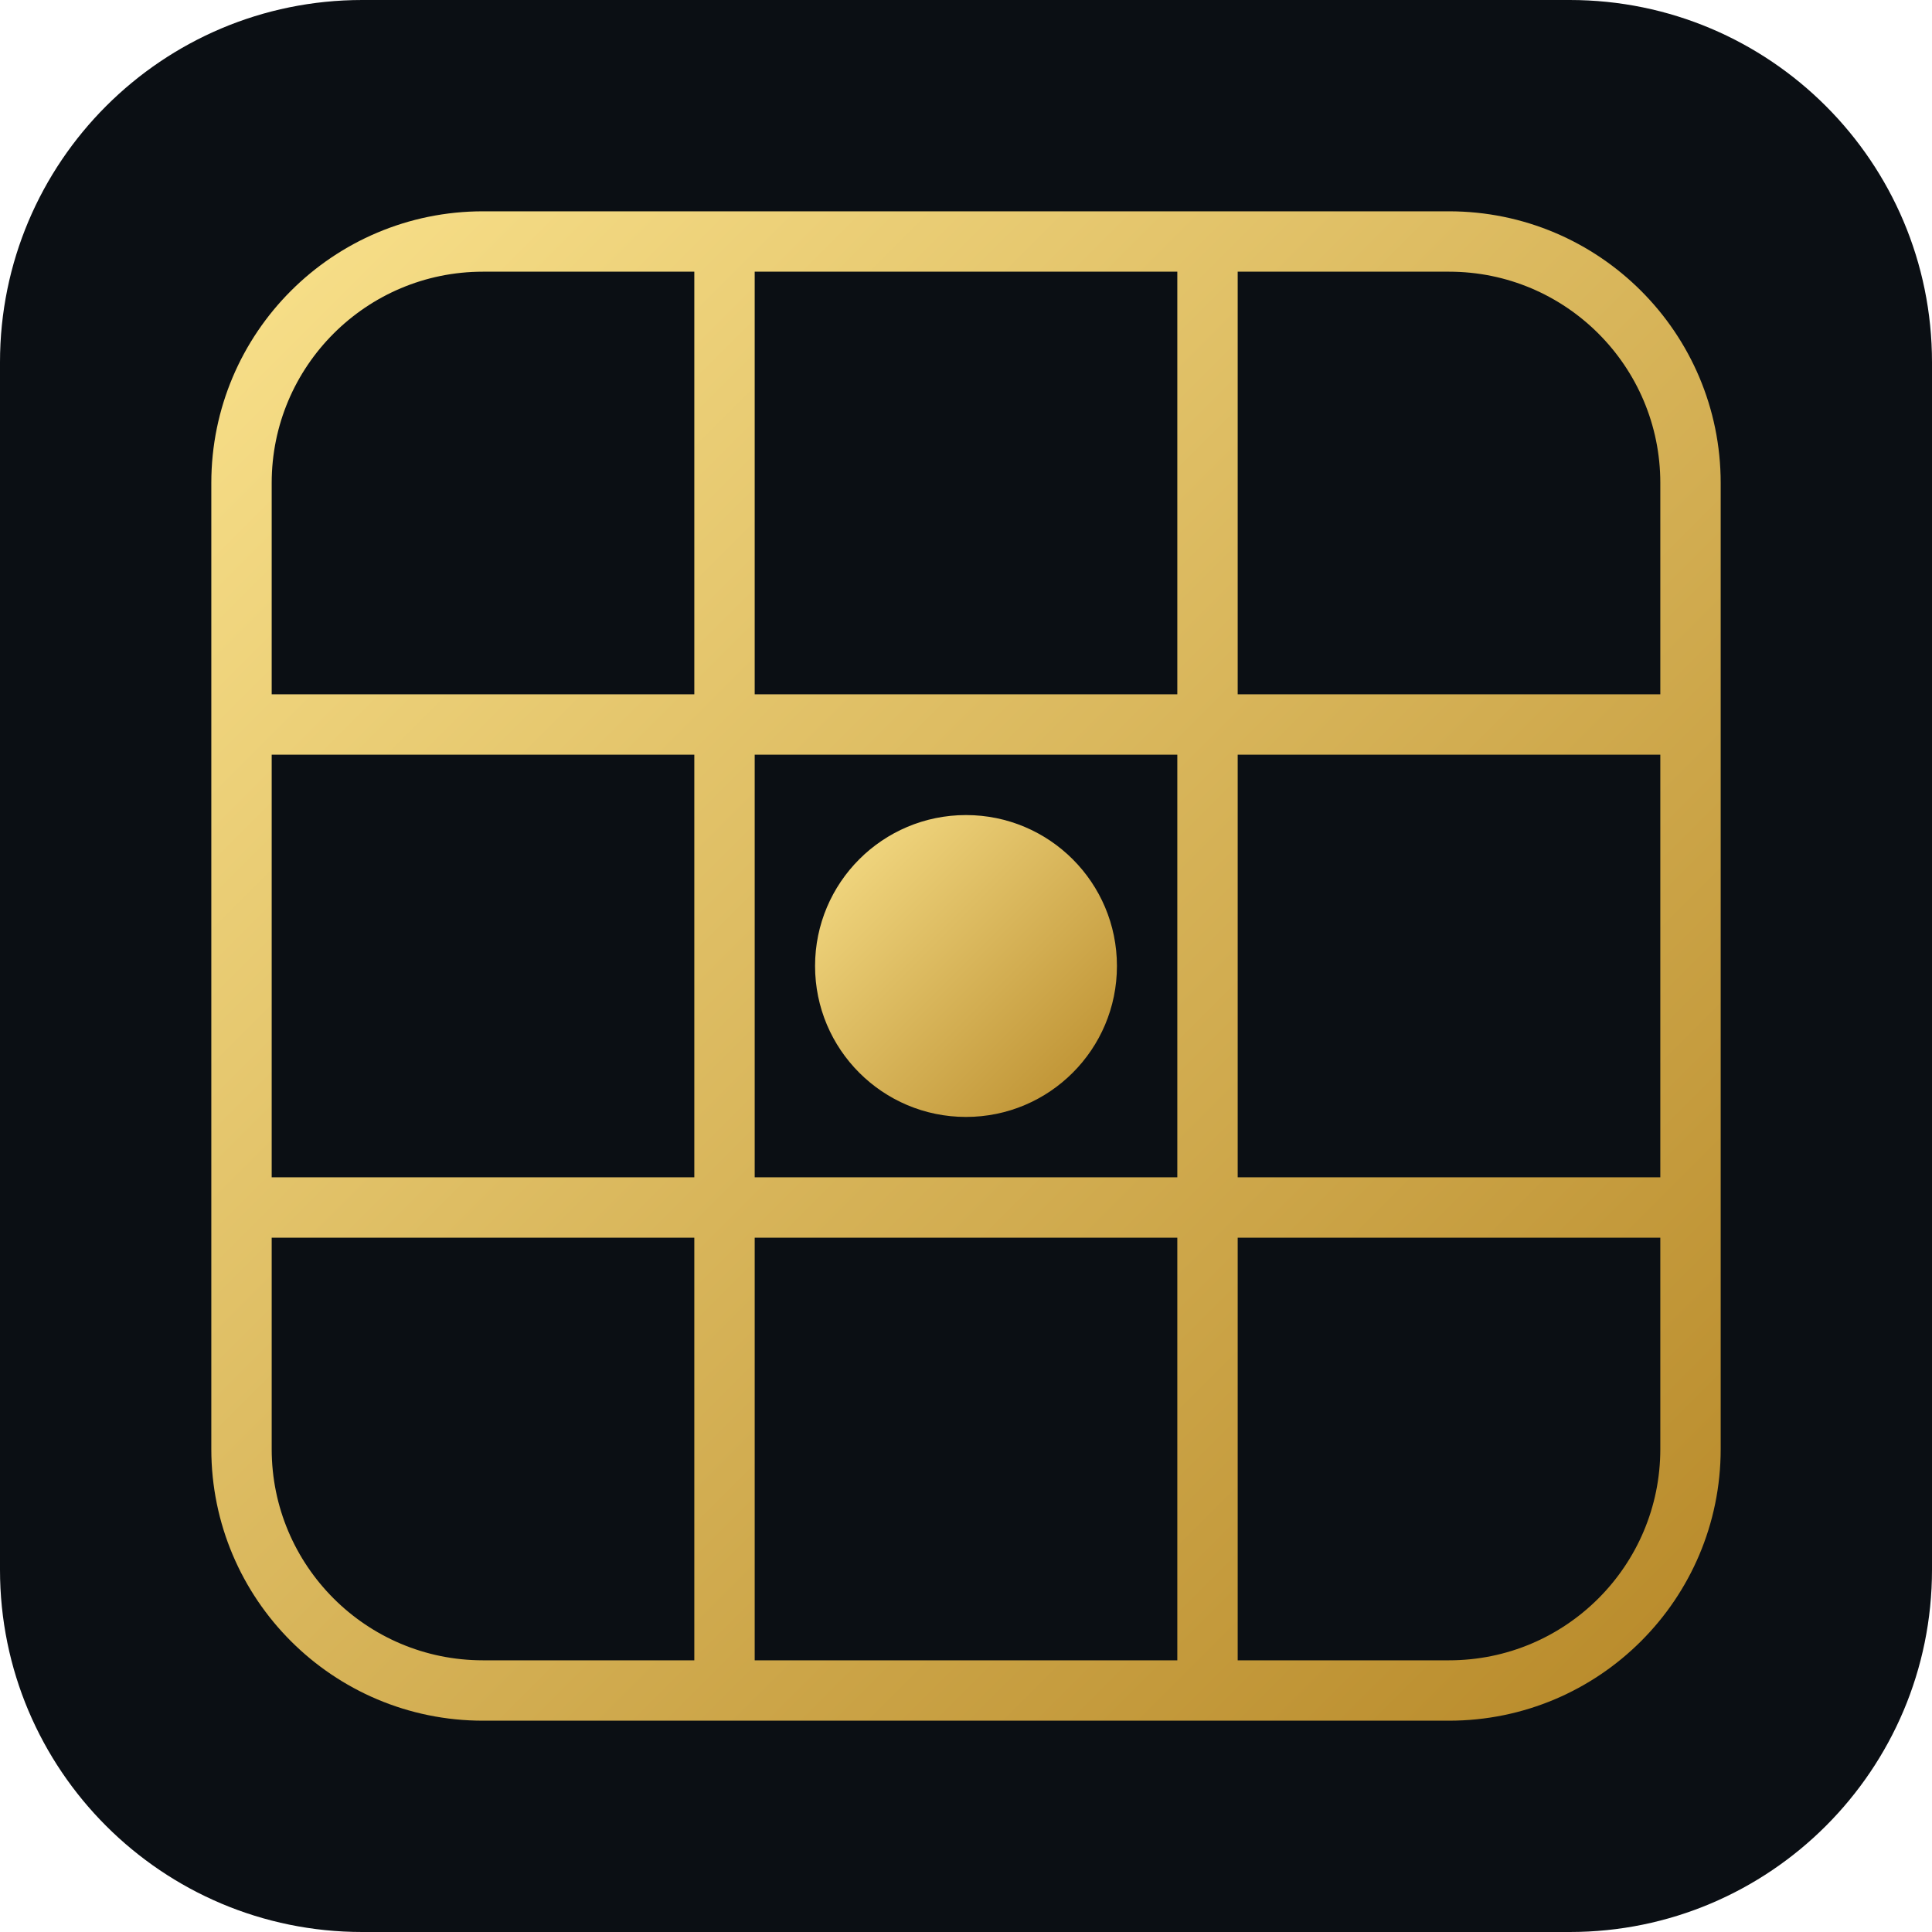
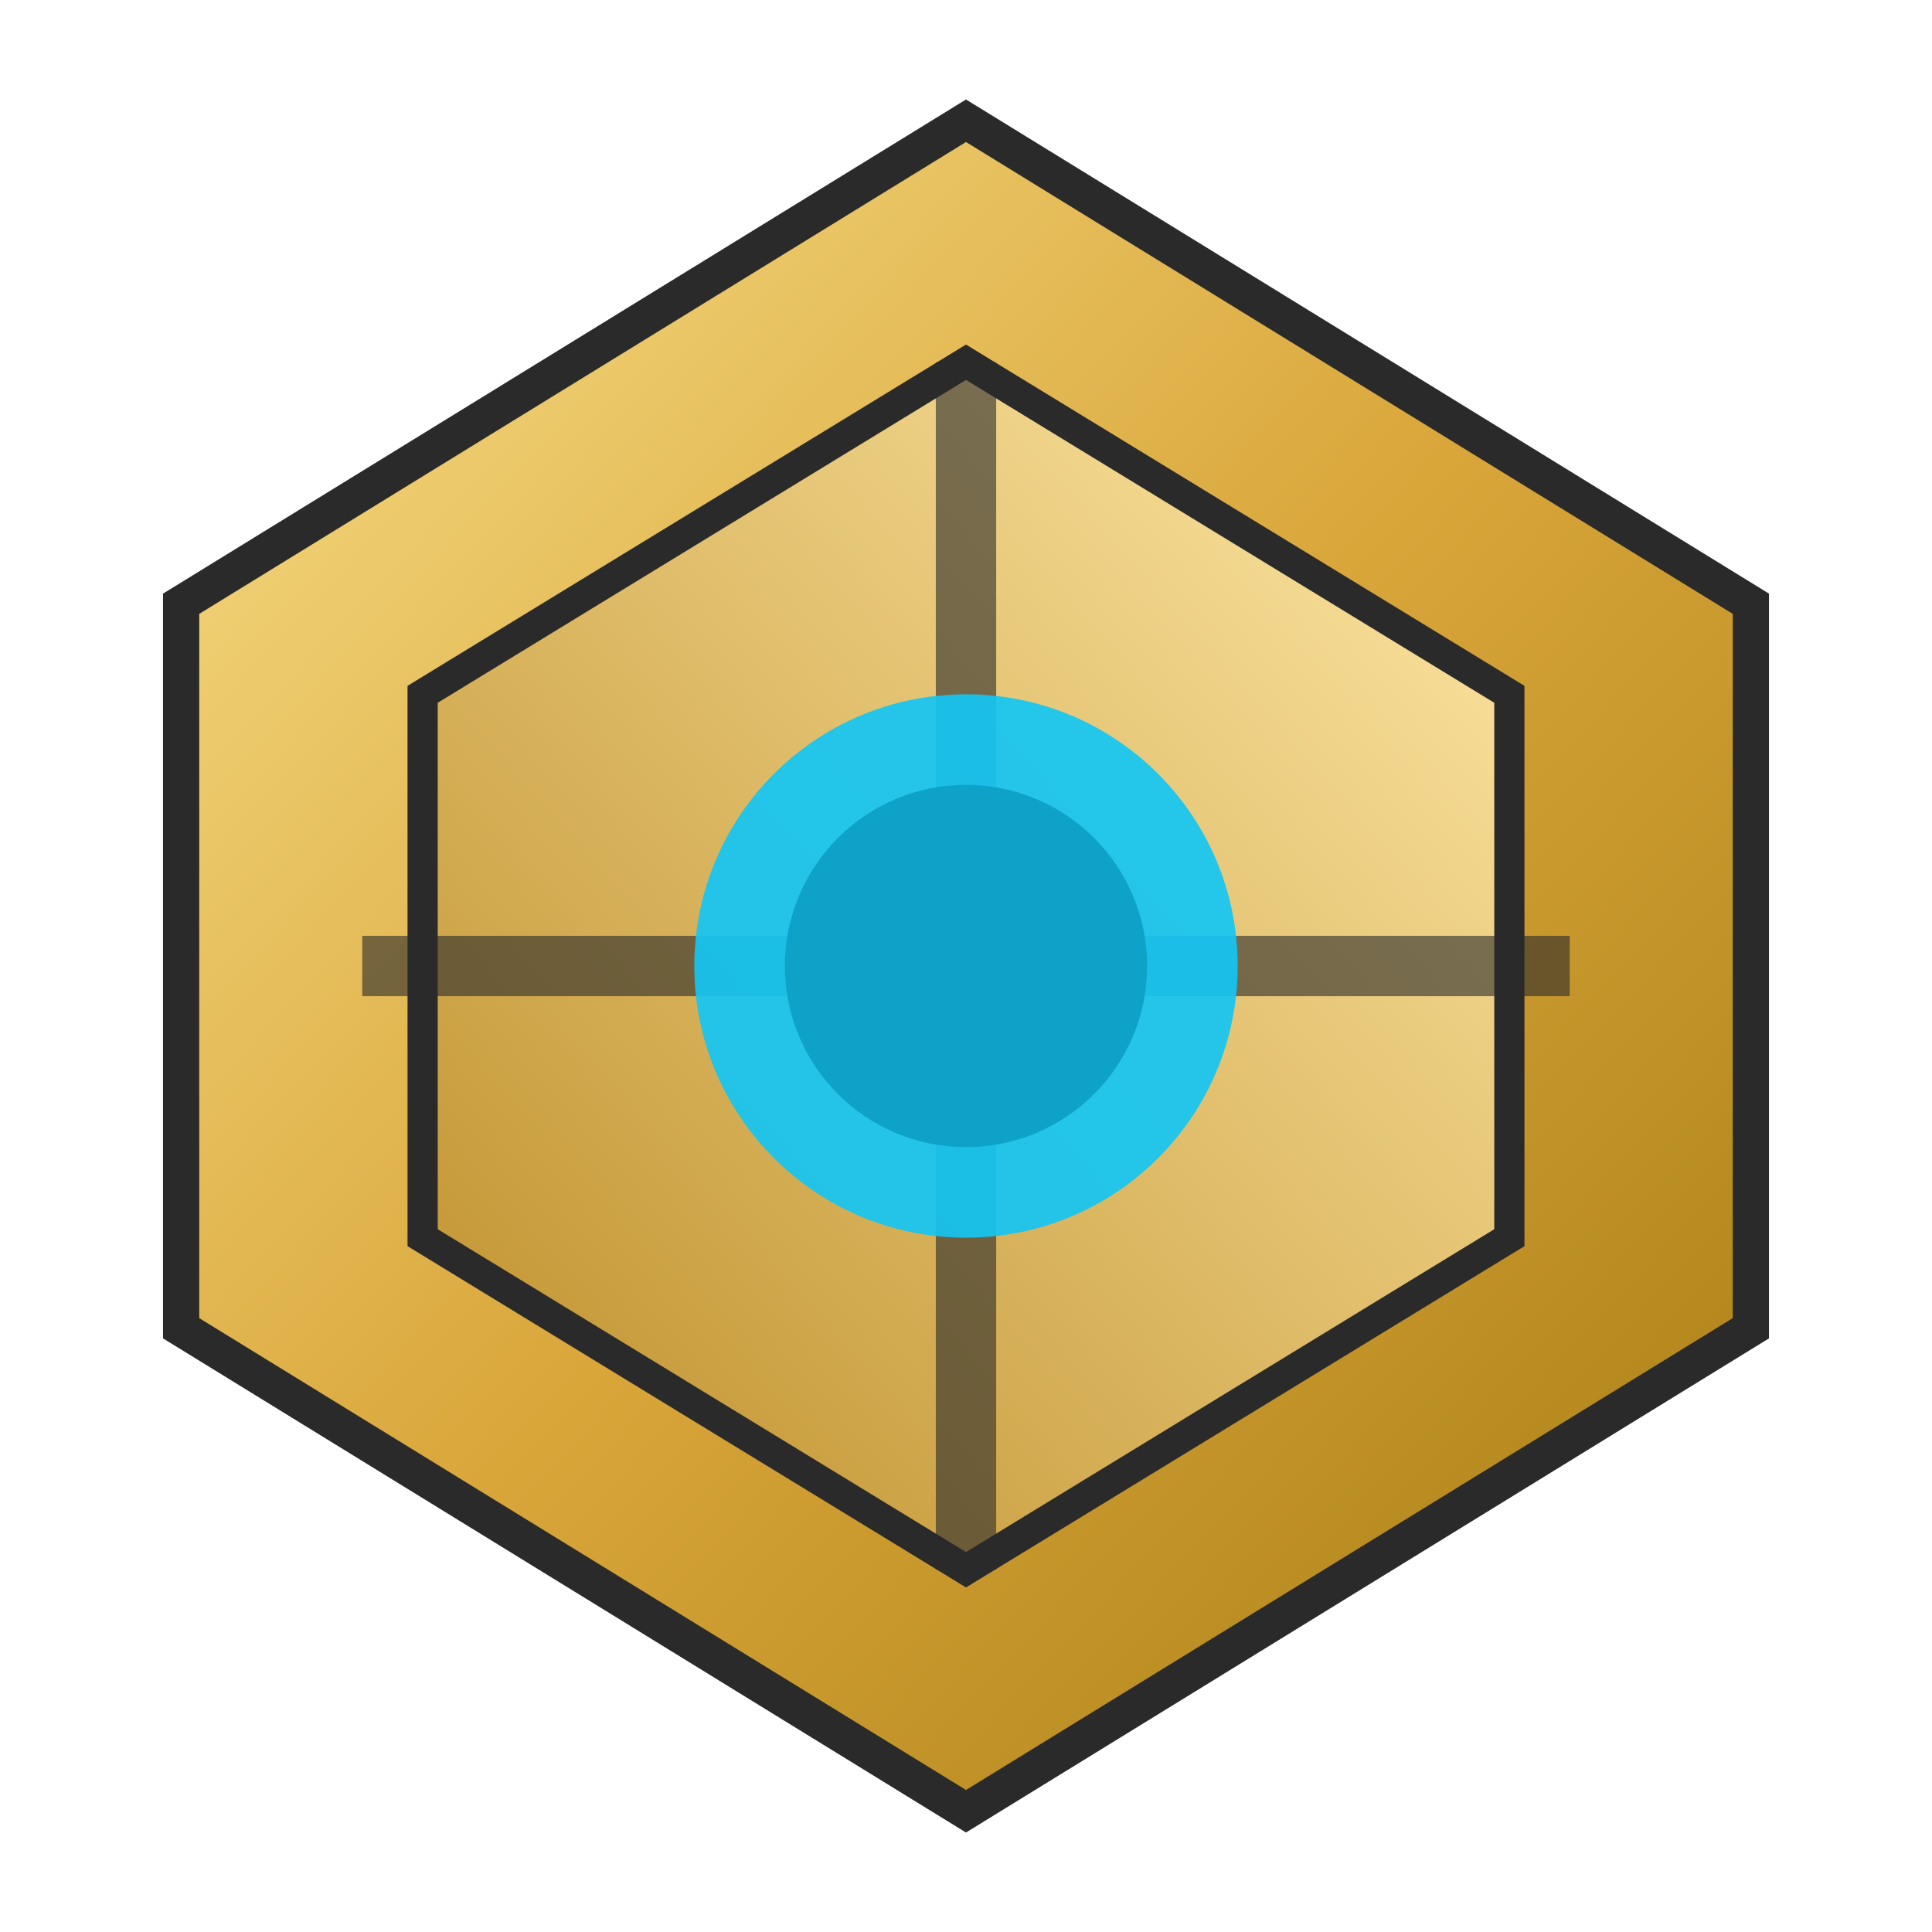
- <svg xmlns="http://www.w3.org/2000/svg" viewBox="0 0 64 64">
+ <svg xmlns="http://www.w3.org/2000/svg" width="64" height="64" viewBox="0 0 64 64" role="img" aria-label="THE GRID favicon">
  <defs>
-     <linearGradient id="g" x1="0" y1="0" x2="1" y2="1">
+     <linearGradient id="g" x1="0" x2="1" y1="0" y2="1">
      <stop offset="0" stop-color="#F8E08A" />
-       <stop offset="1" stop-color="#B88A2A" />
+       <stop offset="0.5" stop-color="#D9A63A" />
+       <stop offset="1" stop-color="#A57C12" />
+     </linearGradient>
+     <linearGradient id="g2" x1="1" x2="0" y1="0" y2="1">
+       <stop offset="0" stop-color="#FFE9A7" />
+       <stop offset="1" stop-color="#BD8D28" />
    </linearGradient>
  </defs>
-   <rect width="64" height="64" rx="12" fill="#0b0f14" />
-   <g transform="translate(8 8)">
-     <rect x="0" y="0" width="48" height="48" rx="8" fill="none" stroke="url(#g)" stroke-width="2" />
-     <path d="M0 16H48M0 32H48M16 0V48M32 0V48" stroke="url(#g)" stroke-width="2" />
-     <circle cx="24" cy="24" r="5" fill="url(#g)" />
-   </g>
+   <path d="M32 4 58 20 58 44 32 60 6 44 6 20Z" fill="url(#g)" stroke="#2A2A2A" stroke-width="1.2" />
+   <path d="M32 12 50 23 50 41 32 52 14 41 14 23Z" fill="url(#g2)" stroke="#2A2A2A" stroke-width="1" />
+   <path d="M12 32h40M32 12v40" stroke="#2A2A2A" stroke-width="2" opacity=".6" />
+   <circle cx="32" cy="32" r="9" fill="#14C6F3" opacity=".92" />
+   <circle cx="32" cy="32" r="6" fill="#0FA2C9" />
</svg>
